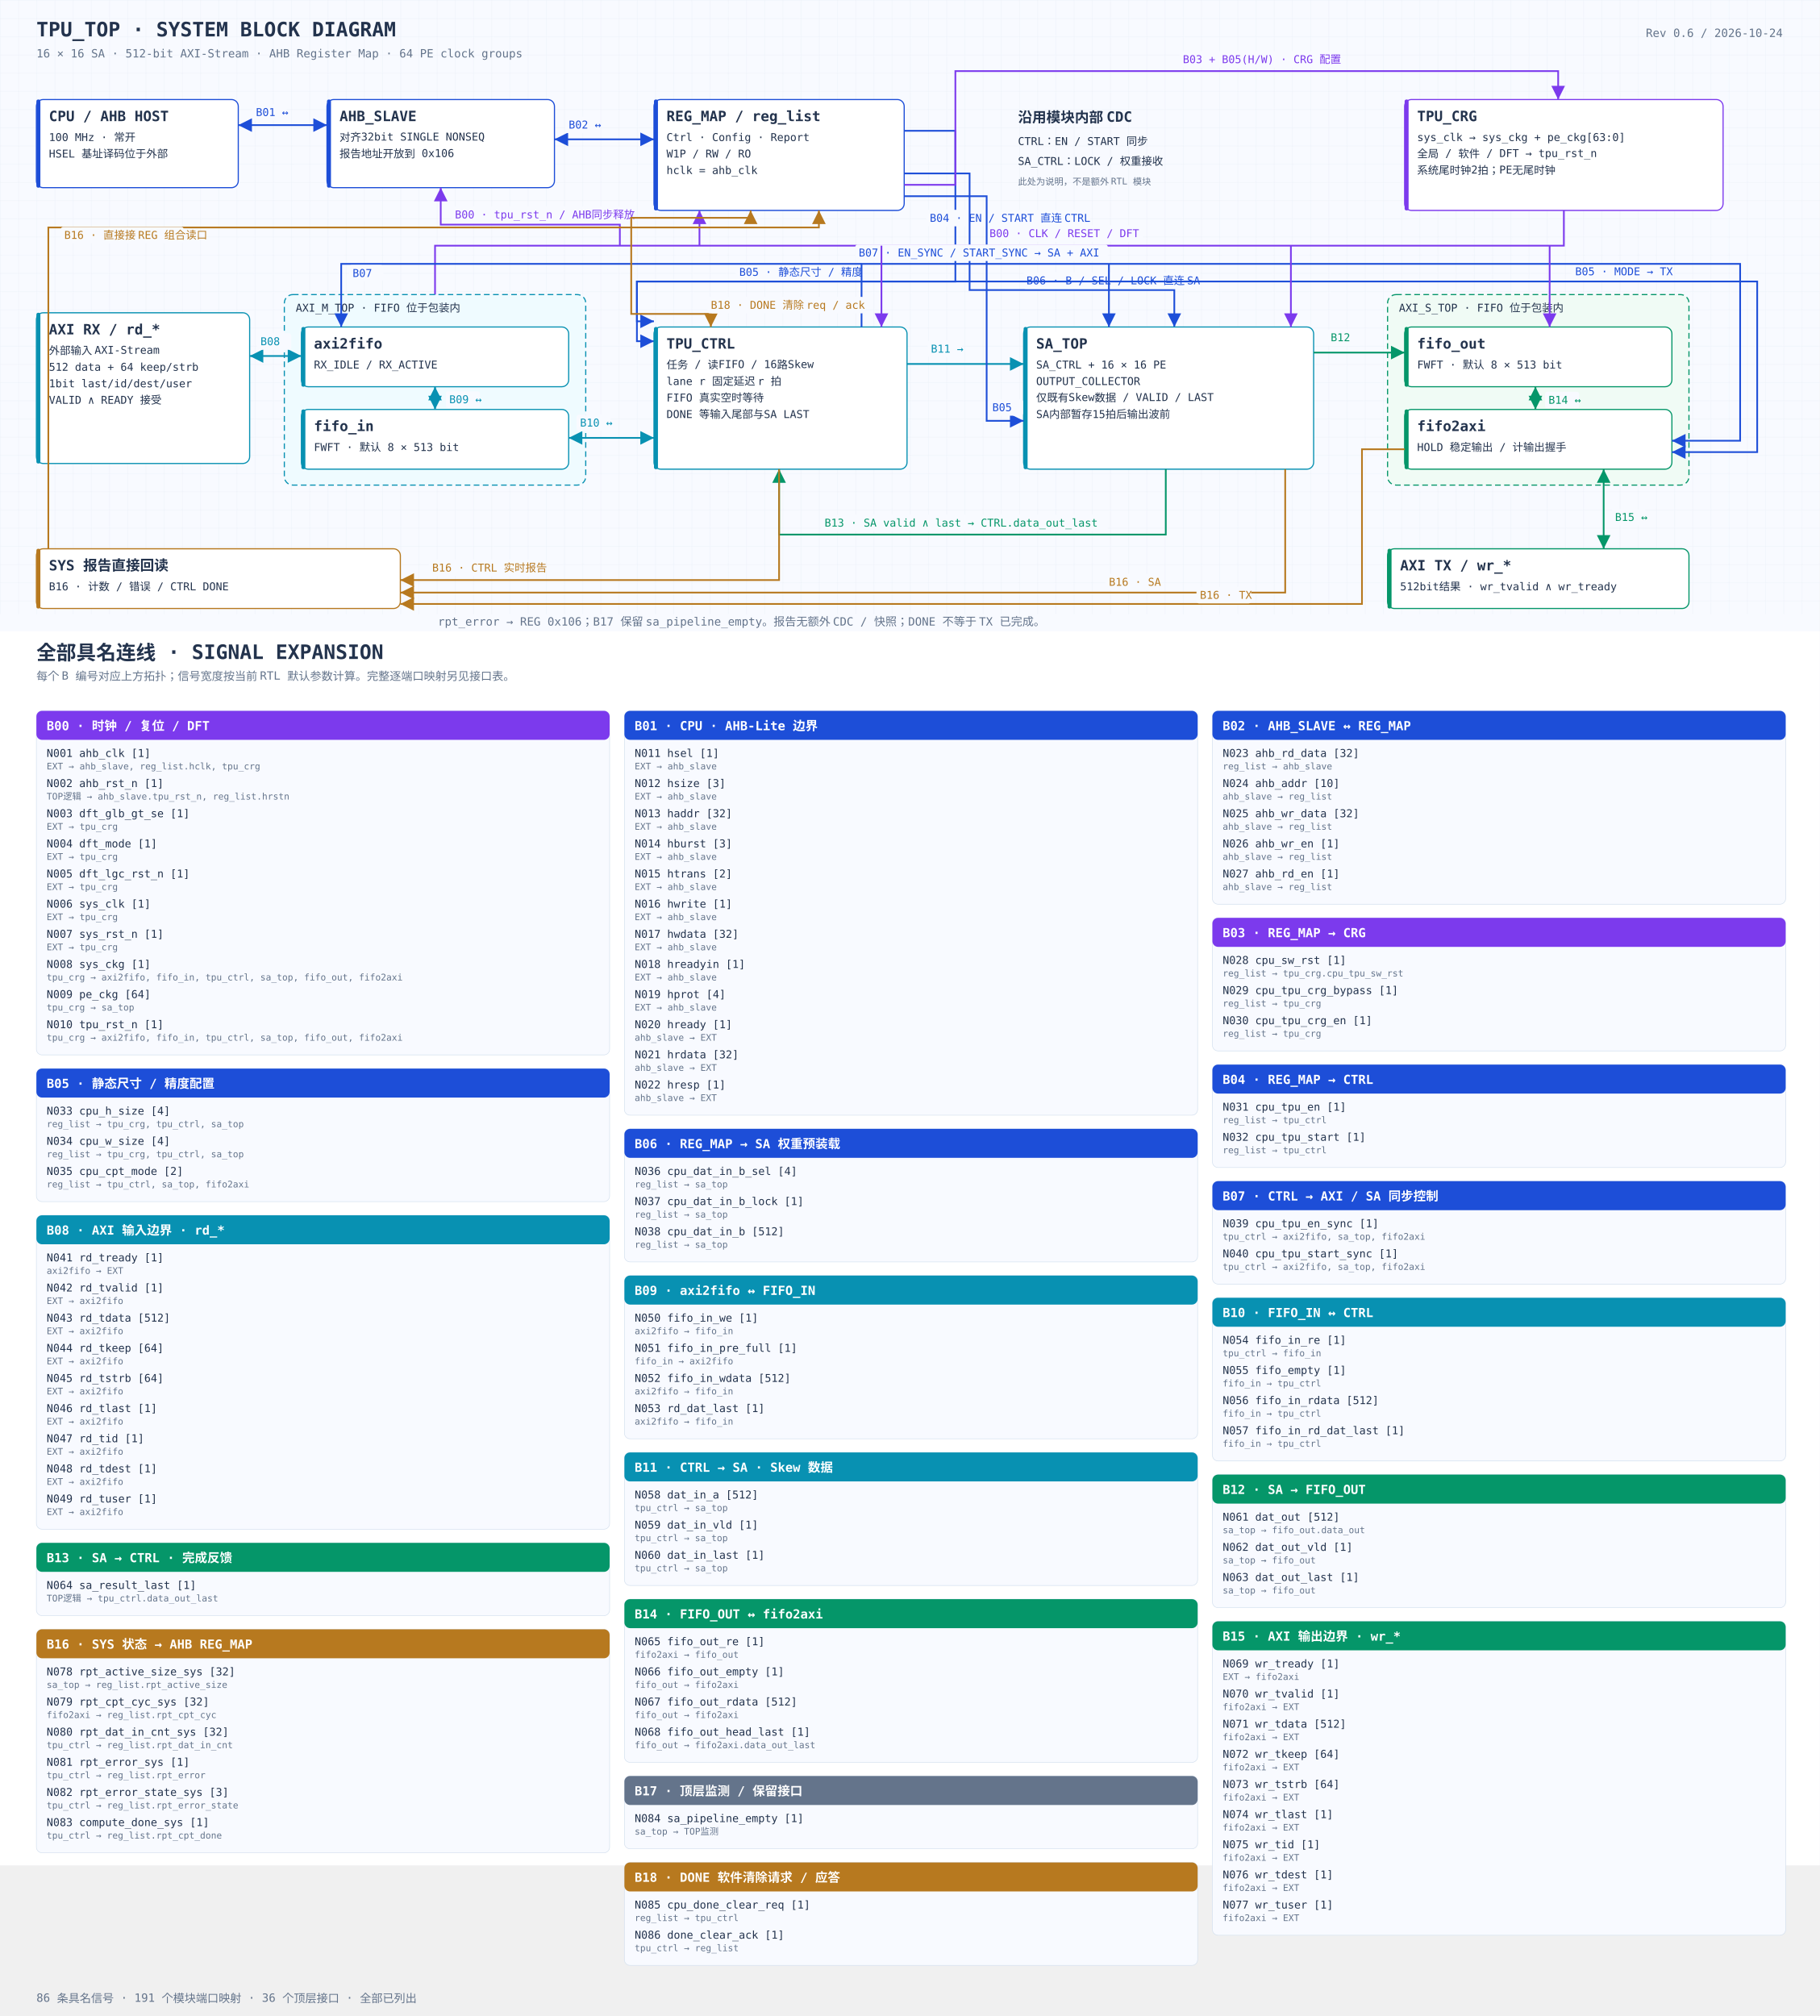
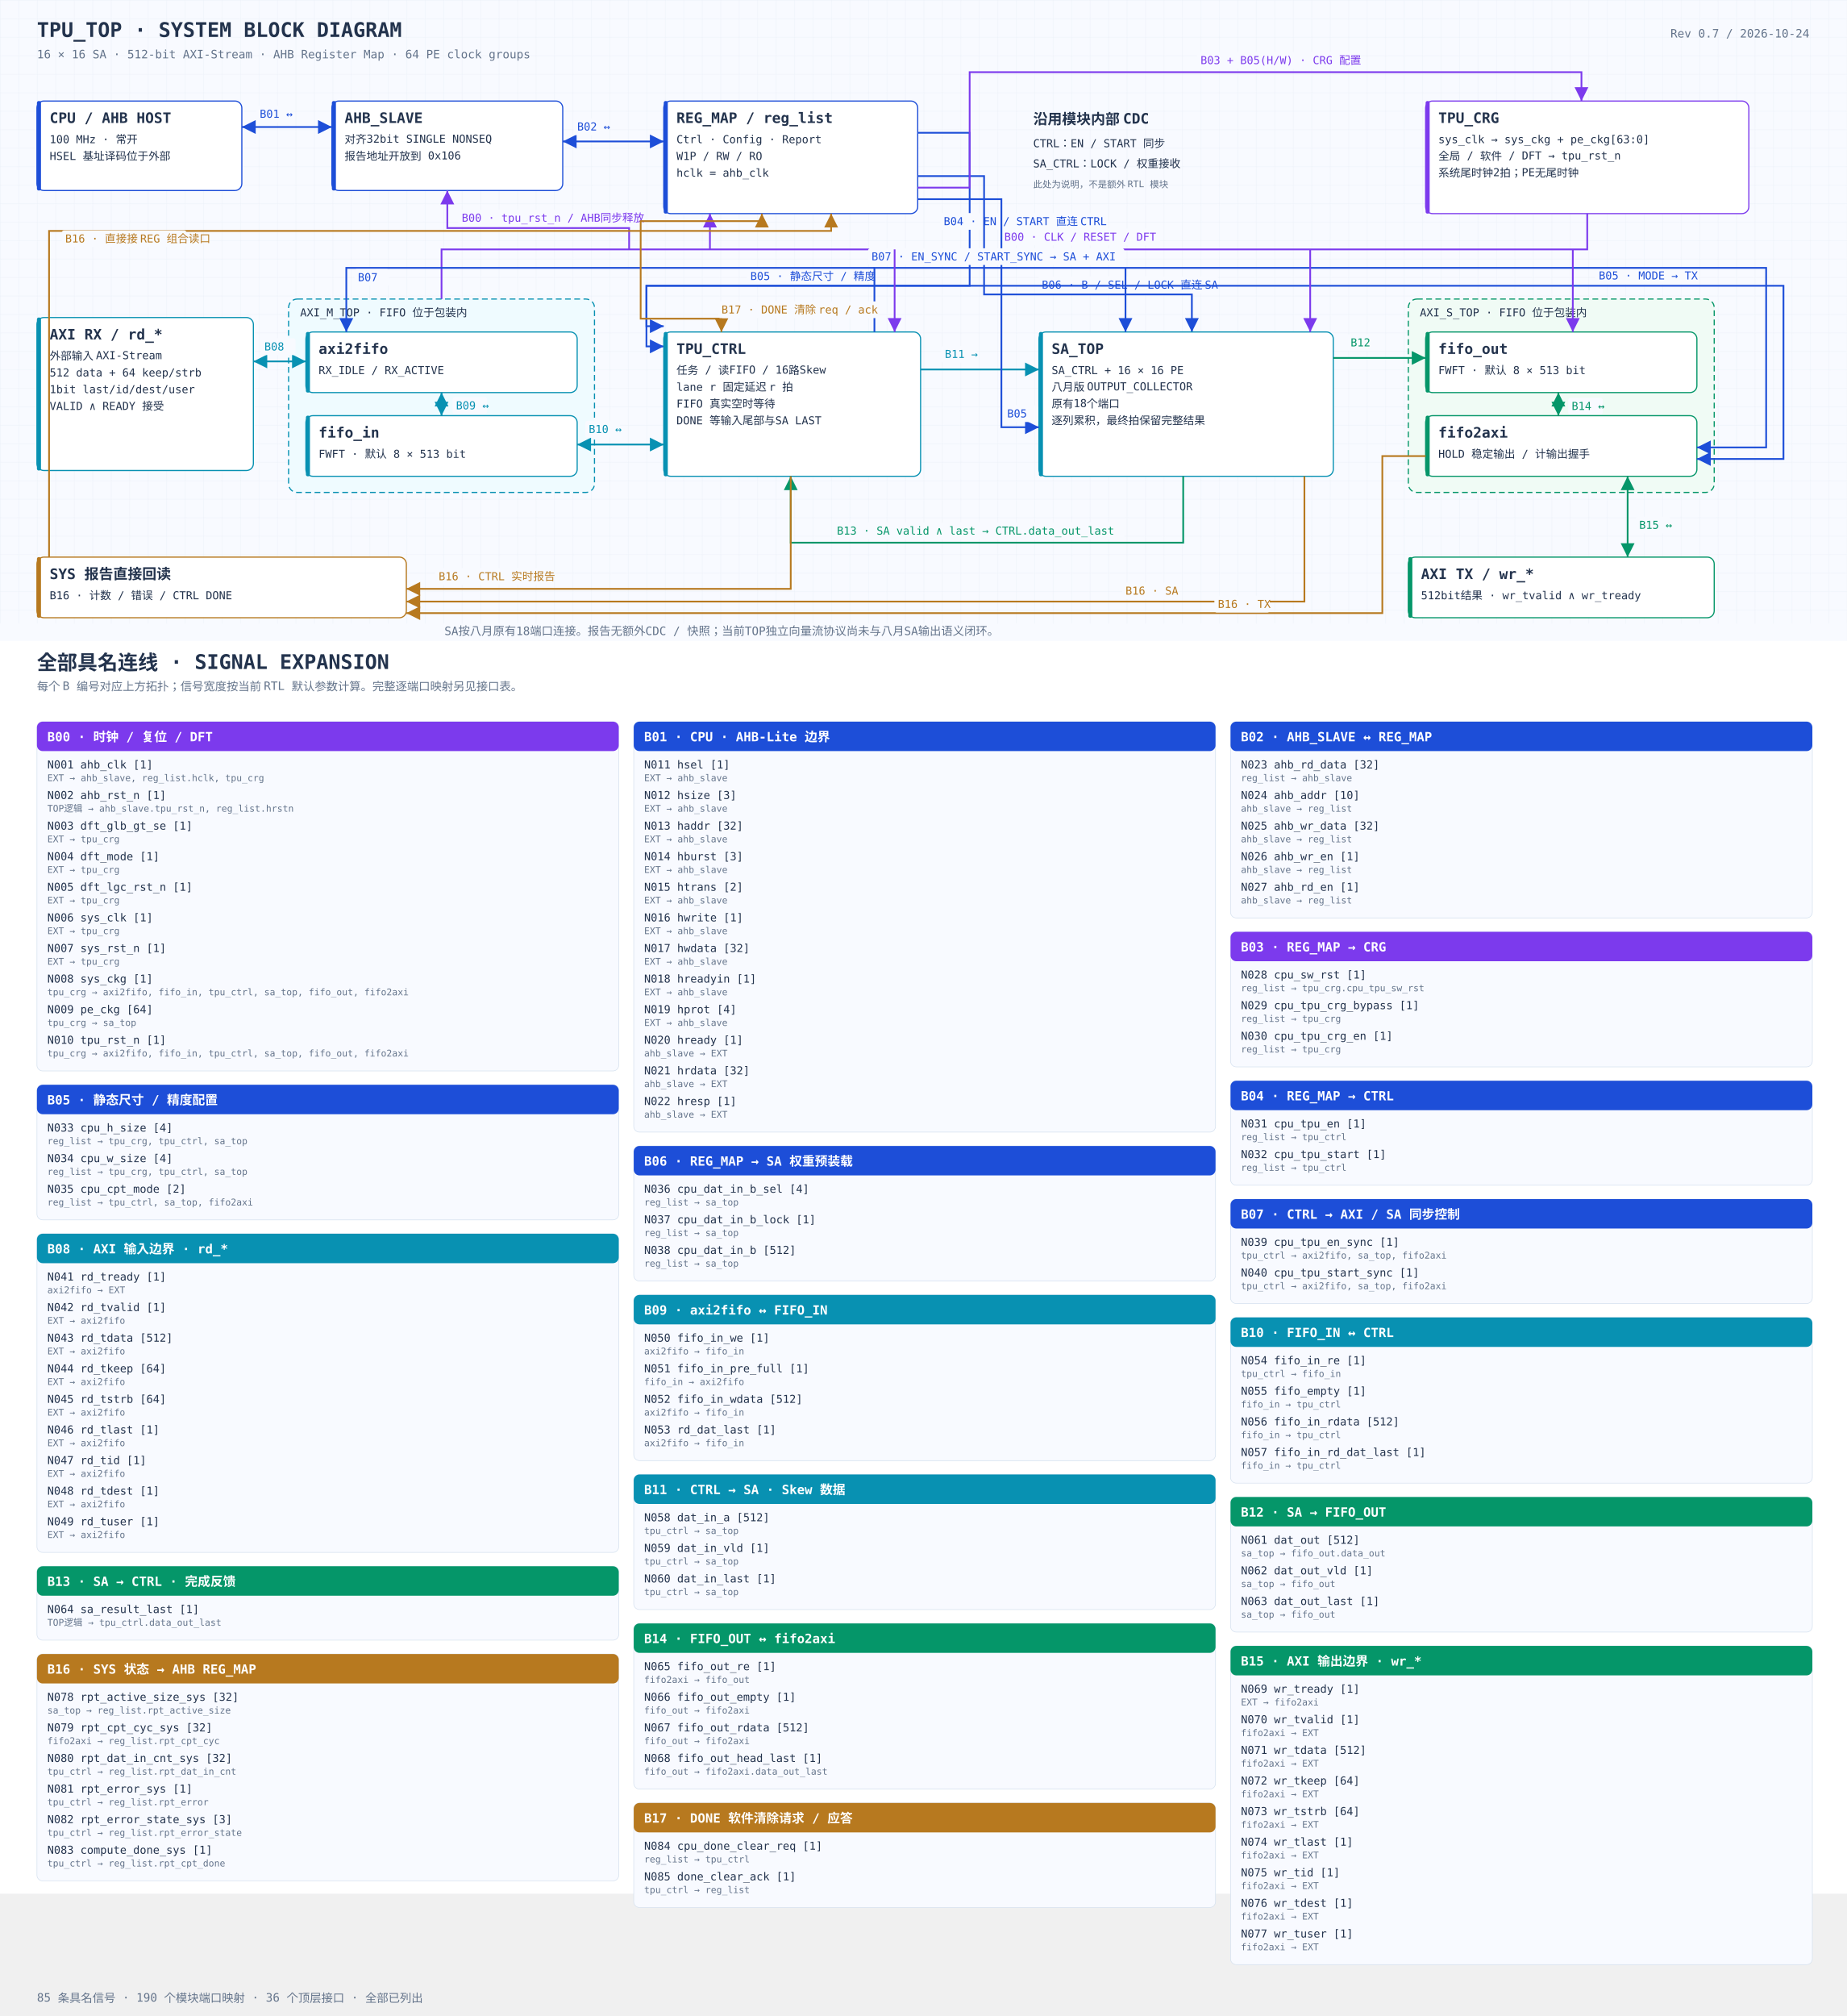
- <svg xmlns="http://www.w3.org/2000/svg" width="3200" height="3545" viewBox="0 0 3200 3545" role="img" aria-labelledby="title desc">
+ <svg xmlns="http://www.w3.org/2000/svg" width="3200" height="3492" viewBox="0 0 3200 3492" role="img" aria-labelledby="title desc">
  <defs>
    <marker id="arr" markerWidth="10" markerHeight="10" refX="8" refY="4" orient="auto-start-reverse">
      <path d="M0,0 L8,4 L0,8" fill="context-stroke" />
    </marker>
    <pattern id="grid" width="32" height="32" patternUnits="userSpaceOnUse">
      <path d="M32 0H0V32" fill="none" stroke="#e9eef6" stroke-width="1" />
    </pattern>
  </defs>
  <style>text{font-family:Consolas,"Microsoft YaHei",monospace;fill:#23334d}.title{font-size:35px;font-weight:700}.sub{font-size:20px;fill:#64748b}.block-title{font-size:25px;font-weight:700}.detail{font-size:19px}.route-title{font-size:22px;font-weight:700}.sig{font-size:19px}.tiny{font-size:16px;fill:#64748b}.wire{fill:none;stroke-width:3;marker-end:url(#arr)}.box{fill:white;stroke:#b8c9df;stroke-width:2}.block{cursor:pointer}.block:hover rect{stroke:#1d4ed8;stroke-width:4}.dashed{stroke-dasharray:9 7}</style>
  <rect width="3200" height="3280" fill="#f8faff" />
  <rect width="3200" height="1080" fill="url(#grid)" />
  <text x="64" y="64" class="title">TPU_TOP · SYSTEM BLOCK DIAGRAM</text>
  <text x="64" y="101" class="sub">16 × 16 SA · 512-bit AXI-Stream · AHB Register Map · 64 PE clock groups</text>
-   <text x="3135" y="65" text-anchor="end" class="sub">Rev 0.6 / 2026-10-24</text>
+   <text x="3135" y="65" text-anchor="end" class="sub">Rev 0.7 / 2026-10-24</text>
  <g class="block" data-module="external">
    <rect x="64" y="175" width="355" height="155" rx="12" class="box " style="stroke:#1d4ed8" />
    <rect x="64" y="175" width="7" height="155" rx="3" fill="#1d4ed8" />
    <text x="86" y="213" class="block-title">CPU / AHB HOST</text>
    <text x="86" y="248" class="detail">100 MHz · 常开</text>
    <text x="86" y="277" class="detail">HSEL 基址译码位于外部</text>
  </g>
  <g class="block" data-module="ahb_slave">
    <rect x="575" y="175" width="400" height="155" rx="12" class="box " style="stroke:#1d4ed8" />
    <rect x="575" y="175" width="7" height="155" rx="3" fill="#1d4ed8" />
    <text x="597" y="213" class="block-title">AHB_SLAVE</text>
    <text x="597" y="248" class="detail">对齐32bit SINGLE NONSEQ</text>
    <text x="597" y="277" class="detail">报告地址开放到 0x106</text>
  </g>
  <g class="block" data-module="reg_list">
    <rect x="1150" y="175" width="440" height="195" rx="12" class="box " style="stroke:#1d4ed8" />
    <rect x="1150" y="175" width="7" height="195" rx="3" fill="#1d4ed8" />
    <text x="1172" y="213" class="block-title">REG_MAP / reg_list</text>
    <text x="1172" y="248" class="detail">Ctrl · Config · Report</text>
    <text x="1172" y="277" class="detail">W1P / RW / RO</text>
    <text x="1172" y="306" class="detail">hclk = ahb_clk</text>
  </g>
  <text x="1790" y="215" class="block-title">沿用模块内部 CDC</text>
  <text x="1790" y="255" class="detail">CTRL：EN / START 同步</text>
  <text x="1790" y="290" class="detail">SA_CTRL：LOCK / 权重接收</text>
  <text x="1790" y="325" class="tiny">此处为说明，不是额外 RTL 模块</text>
  <g class="block" data-module="tpu_crg">
    <rect x="2470" y="175" width="560" height="195" rx="12" class="box " style="stroke:#7c3aed" />
    <rect x="2470" y="175" width="7" height="195" rx="3" fill="#7c3aed" />
    <text x="2492" y="213" class="block-title">TPU_CRG</text>
    <text x="2492" y="248" class="detail">sys_clk → sys_ckg + pe_ckg[63:0]</text>
    <text x="2492" y="277" class="detail">全局 / 软件 / DFT → tpu_rst_n</text>
    <text x="2492" y="306" class="detail">系统尾时钟2拍；PE无尾时钟</text>
  </g>
  <path d="M419 220H575" class="wire" stroke="#1d4ed8" marker-start="url(#arr)" />
  <rect x="444" y="183" width="60" height="29" rx="4" fill="#f8faff" />
  <text x="450" y="204" class="detail" style="fill:#1d4ed8">B01 ↔</text>
  <path d="M975 245H1150" class="wire" stroke="#1d4ed8" marker-start="url(#arr)" />
  <rect x="994" y="205" width="60" height="29" rx="4" fill="#f8faff" />
  <text x="1000" y="226" class="detail" style="fill:#1d4ed8">B02 ↔</text>
  <path d="M1590 230H1680V495H1120V600H1150" class="wire" stroke="#1d4ed8" />
  <rect x="1629" y="369" width="288" height="29" rx="4" fill="#f8faff" />
  <text x="1635" y="390" class="detail" style="fill:#1d4ed8">B04 · EN / START 直连 CTRL</text>
  <path d="M1590 305H1705V510H2065V575" class="wire" stroke="#1d4ed8" />
  <rect x="1799" y="479" width="312" height="29" rx="4" fill="#f8faff" />
  <text x="1805" y="500" class="detail" style="fill:#1d4ed8">B06 · B / SEL / LOCK 直连 SA</text>
  <path d="M1590 325H1680V125H2740V175" class="wire" stroke="#7c3aed" />
  <rect x="2074" y="90" width="276" height="29" rx="4" fill="#f8faff" />
  <text x="2080" y="111" class="detail" style="fill:#7c3aed">B03 + B05(H/W) · CRG 配置</text>
  <path d="M2750 370V432H765V575" class="wire" stroke="#7c3aed" />
  <rect x="1734" y="396" width="276" height="29" rx="4" fill="#f8faff" />
  <text x="1740" y="417" class="detail" style="fill:#7c3aed">B00 · CLK / RESET / DFT</text>
  <path d="M1090 432V395H775V330" class="wire" stroke="#7c3aed" />
  <rect x="794" y="363" width="300" height="29" rx="4" fill="#f8faff" />
  <text x="800" y="384" class="detail" style="fill:#7c3aed">B00 · tpu_rst_n / AHB同步释放</text>
  <path d="M1230 432V370" class="wire" stroke="#7c3aed" />
  <g class="block" data-module="external">
    <rect x="64" y="550" width="375" height="265" rx="12" class="box " style="stroke:#0891b2" />
    <rect x="64" y="550" width="7" height="265" rx="3" fill="#0891b2" />
    <text x="86" y="588" class="block-title">AXI RX / rd_*</text>
    <text x="86" y="623" class="detail">外部输入 AXI-Stream</text>
    <text x="86" y="652" class="detail">512 data + 64 keep/strb</text>
    <text x="86" y="681" class="detail">1bit last/id/dest/user</text>
    <text x="86" y="710" class="detail">VALID ∧ READY 接受</text>
  </g>
  <rect x="500" y="518" width="530" height="335" rx="15" fill="#effbff" stroke="#0891b2" stroke-width="2" stroke-dasharray="10 6" />
  <text x="520" y="548" class="detail">AXI_M_TOP · FIFO 位于包装内</text>
  <g class="block" data-module="axi2fifo">
    <rect x="530" y="575" width="470" height="105" rx="12" class="box " style="stroke:#0891b2" />
    <rect x="530" y="575" width="7" height="105" rx="3" fill="#0891b2" />
    <text x="552" y="613" class="block-title">axi2fifo</text>
    <text x="552" y="648" class="detail">RX_IDLE / RX_ACTIVE</text>
  </g>
  <g class="block" data-module="fifo_in">
    <rect x="530" y="720" width="470" height="105" rx="12" class="box " style="stroke:#0891b2" />
    <rect x="530" y="720" width="7" height="105" rx="3" fill="#0891b2" />
    <text x="552" y="758" class="block-title">fifo_in</text>
    <text x="552" y="793" class="detail">FWFT · 默认 8 × 513 bit</text>
  </g>
  <g class="block" data-module="tpu_ctrl">
    <rect x="1150" y="575" width="445" height="250" rx="12" class="box " style="stroke:#0891b2" />
    <rect x="1150" y="575" width="7" height="250" rx="3" fill="#0891b2" />
    <text x="1172" y="613" class="block-title">TPU_CTRL</text>
    <text x="1172" y="648" class="detail">任务 / 读FIFO / 16路Skew</text>
    <text x="1172" y="677" class="detail">lane r 固定延迟 r 拍</text>
    <text x="1172" y="706" class="detail">FIFO 真实空时等待</text>
    <text x="1172" y="735" class="detail">DONE 等输入尾部与SA LAST</text>
  </g>
  <g class="block" data-module="sa_top">
    <rect x="1800" y="575" width="510" height="250" rx="12" class="box " style="stroke:#0891b2" />
    <rect x="1800" y="575" width="7" height="250" rx="3" fill="#0891b2" />
    <text x="1822" y="613" class="block-title">SA_TOP</text>
    <text x="1822" y="648" class="detail">SA_CTRL + 16 × 16 PE</text>
-     <text x="1822" y="677" class="detail">OUTPUT_COLLECTOR</text>
-     <text x="1822" y="706" class="detail">仅既有Skew数据 / VALID / LAST</text>
-     <text x="1822" y="735" class="detail">SA内部暂存15拍后输出波前</text>
+     <text x="1822" y="677" class="detail">八月版 OUTPUT_COLLECTOR</text>
+     <text x="1822" y="706" class="detail">原有18个端口</text>
+     <text x="1822" y="735" class="detail">逐列累积，最终拍保留完整结果</text>
  </g>
  <rect x="2440" y="518" width="530" height="335" rx="15" fill="#f0fbf5" stroke="#059669" stroke-width="2" stroke-dasharray="10 6" />
  <text x="2460" y="548" class="detail">AXI_S_TOP · FIFO 位于包装内</text>
  <g class="block" data-module="fifo_out">
    <rect x="2470" y="575" width="470" height="105" rx="12" class="box " style="stroke:#059669" />
    <rect x="2470" y="575" width="7" height="105" rx="3" fill="#059669" />
    <text x="2492" y="613" class="block-title">fifo_out</text>
    <text x="2492" y="648" class="detail">FWFT · 默认 8 × 513 bit</text>
  </g>
  <g class="block" data-module="fifo2axi">
    <rect x="2470" y="720" width="470" height="105" rx="12" class="box " style="stroke:#059669" />
    <rect x="2470" y="720" width="7" height="105" rx="3" fill="#059669" />
    <text x="2492" y="758" class="block-title">fifo2axi</text>
    <text x="2492" y="793" class="detail">HOLD 稳定输出 / 计输出握手</text>
  </g>
  <path d="M439 626H530" class="wire" stroke="#0891b2" marker-start="url(#arr)" />
  <rect x="452" y="586" width="60" height="29" rx="4" fill="#f8faff" />
  <text x="458" y="607" class="detail" style="fill:#0891b2">B08</text>
  <path d="M765 680V720" class="wire" stroke="#0891b2" marker-start="url(#arr)" />
  <rect x="784" y="688" width="60" height="29" rx="4" fill="#f8faff" />
  <text x="790" y="709" class="detail" style="fill:#0891b2">B09 ↔</text>
  <path d="M1000 770H1150" class="wire" stroke="#0891b2" marker-start="url(#arr)" />
  <rect x="1014" y="729" width="60" height="29" rx="4" fill="#f8faff" />
  <text x="1020" y="750" class="detail" style="fill:#0891b2">B10 ↔</text>
  <path d="M1595 640H1800" class="wire" stroke="#0891b2" />
  <rect x="1631" y="599" width="60" height="29" rx="4" fill="#f8faff" />
  <text x="1637" y="620" class="detail" style="fill:#0891b2">B11 →</text>
  <path d="M2310 620H2470" class="wire" stroke="#059669" />
  <rect x="2334" y="579" width="60" height="29" rx="4" fill="#f8faff" />
  <text x="2340" y="600" class="detail" style="fill:#059669">B12</text>
  <path d="M2050 825V940H1370V825" class="wire" stroke="#059669" />
  <rect x="1444" y="905" width="504" height="29" rx="4" fill="#f8faff" />
  <text x="1450" y="926" class="detail" style="fill:#059669">B13 · SA valid ∧ last → CTRL.data_out_last</text>
  <path d="M2700 680V720" class="wire" stroke="#059669" marker-start="url(#arr)" />
  <rect x="2717" y="689" width="60" height="29" rx="4" fill="#f8faff" />
  <text x="2723" y="710" class="detail" style="fill:#059669">B14 ↔</text>
  <g class="block" data-module="external">
    <rect x="2440" y="965" width="530" height="105" rx="12" class="box " style="stroke:#059669" />
    <rect x="2440" y="965" width="7" height="105" rx="3" fill="#059669" />
    <text x="2462" y="1003" class="block-title">AXI TX / wr_*</text>
    <text x="2462" y="1038" class="detail">512bit结果 · wr_tvalid ∧ wr_tready</text>
  </g>
  <path d="M2820 825V965" class="wire" stroke="#059669" marker-start="url(#arr)" />
  <rect x="2834" y="895" width="60" height="29" rx="4" fill="#f8faff" />
  <text x="2840" y="916" class="detail" style="fill:#059669">B15 ↔</text>
  <path d="M1590 345H1735V495H1120V565H1150" class="wire" stroke="#1d4ed8" />
  <rect x="1294" y="464" width="180" height="29" rx="4" fill="#f8faff" />
  <text x="1300" y="485" class="detail" style="fill:#1d4ed8">B05 · 静态尺寸 / 精度</text>
  <path d="M1735 495V740H1800" class="wire" stroke="#1d4ed8" />
  <rect x="1739" y="702" width="60" height="29" rx="4" fill="#f8faff" />
  <text x="1745" y="723" class="detail" style="fill:#1d4ed8">B05</text>
  <path d="M1735 495H3090V795H2940" class="wire" stroke="#1d4ed8" />
  <rect x="2764" y="463" width="180" height="29" rx="4" fill="#f8faff" />
  <text x="2770" y="484" class="detail" style="fill:#1d4ed8">B05 · MODE → TX</text>
  <path d="M1515 575V464H3060V775H2940" class="wire" stroke="#1d4ed8" />
  <rect x="1504" y="430" width="444" height="29" rx="4" fill="#f8faff" />
  <text x="1510" y="451" class="detail" style="fill:#1d4ed8">B07 · EN_SYNC / START_SYNC → SA + AXI</text>
  <path d="M1515 464H600V575" class="wire" stroke="#1d4ed8" />
  <rect x="614" y="466" width="60" height="29" rx="4" fill="#f8faff" />
  <text x="620" y="487" class="detail" style="fill:#1d4ed8">B07</text>
  <path d="M1950 464V575" class="wire" stroke="#1d4ed8" />
  <path d="M1550 432V575" class="wire" stroke="#7c3aed" />
  <path d="M2270 432V575" class="wire" stroke="#7c3aed" />
  <path d="M2725 432V575" class="wire" stroke="#7c3aed" />
  <g class="block" data-module="status">
    <rect x="64" y="965" width="640" height="105" rx="12" class="box " style="stroke:#b7791f" />
    <rect x="64" y="965" width="7" height="105" rx="3" fill="#b7791f" />
    <text x="86" y="1003" class="block-title">SYS 报告直接回读</text>
    <text x="86" y="1038" class="detail">B16 · 计数 / 错误 / CTRL DONE</text>
  </g>
  <path d="M1370 825V1020H704" class="wire" stroke="#b7791f" />
  <rect x="754" y="984" width="180" height="29" rx="4" fill="#f8faff" />
  <text x="760" y="1005" class="detail" style="fill:#b7791f">B16 · CTRL 实时报告</text>
  <path d="M2260 825V1042H704" class="wire" stroke="#b7791f" />
  <rect x="1944" y="1009" width="96" height="29" rx="4" fill="#f8faff" />
  <text x="1950" y="1030" class="detail" style="fill:#b7791f">B16 · SA</text>
  <path d="M2470 790H2395V1062H704" class="wire" stroke="#b7791f" />
  <rect x="2104" y="1032" width="96" height="29" rx="4" fill="#f8faff" />
  <text x="2110" y="1053" class="detail" style="fill:#b7791f">B16 · TX</text>
  <path d="M85 965V400H1440V370" class="wire" stroke="#b7791f" />
  <rect x="107" y="399" width="216" height="29" rx="4" fill="#f8faff" />
  <text x="113" y="420" class="detail" style="fill:#b7791f">B16 · 直接接 REG 组合读口</text>
  <path d="M1320 370V383H1110V552H1250V575" class="wire" stroke="#b7791f" marker-start="url(#arr)" />
  <rect x="1244" y="522" width="276" height="29" rx="4" fill="#f8faff" />
-   <text x="1250" y="543" class="detail" style="fill:#b7791f">B18 · DONE 清除 req / ack</text>
-   <text x="770" y="1100" class="sub">rpt_error → REG 0x106；B17 保留 sa_pipeline_empty。报告无额外 CDC / 快照；DONE 不等于 TX 已完成。</text>
+   <text x="1250" y="543" class="detail" style="fill:#b7791f">B17 · DONE 清除 req / ack</text>
+   <text x="770" y="1100" class="sub">SA按八月原有18端口连接。报告无额外CDC / 快照；当前TOP独立向量流协议尚未与八月SA输出语义闭环。</text>
  <rect x="0" y="1110" width="3200" height="2170" fill="white" />
  <text x="64" y="1160" class="title">全部具名连线 · SIGNAL EXPANSION</text>
  <text x="64" y="1196" class="sub">每个 B 编号对应上方拓扑；信号宽度按当前 RTL 默认参数计算。完整逐端口映射另见接口表。</text>
  <g data-netgroup="system">
    <rect x="64" y="1250" width="1008" height="605" rx="10" fill="#f8faff" stroke="#d4e0ee" />
    <rect x="64" y="1250" width="1008" height="51" rx="10" fill="#7c3aed" />
    <text x="82" y="1284" class="route-title" style="fill:white">B00 · 时钟 / 复位 / DFT</text>
    <text x="82" y="1331" class="sig" data-net="ahb_clk">N001  ahb_clk [1]</text>
    <text x="82" y="1353" class="tiny">EXT → ahb_slave, reg_list.hclk, tpu_crg</text>
    <text x="82" y="1384" class="sig" data-net="ahb_rst_n">N002  ahb_rst_n [1]</text>
    <text x="82" y="1406" class="tiny">TOP逻辑 → ahb_slave.tpu_rst_n, reg_list.hrstn</text>
    <text x="82" y="1437" class="sig" data-net="dft_glb_gt_se">N003  dft_glb_gt_se [1]</text>
    <text x="82" y="1459" class="tiny">EXT → tpu_crg</text>
    <text x="82" y="1490" class="sig" data-net="dft_mode">N004  dft_mode [1]</text>
    <text x="82" y="1512" class="tiny">EXT → tpu_crg</text>
    <text x="82" y="1543" class="sig" data-net="dft_lgc_rst_n">N005  dft_lgc_rst_n [1]</text>
    <text x="82" y="1565" class="tiny">EXT → tpu_crg</text>
    <text x="82" y="1596" class="sig" data-net="sys_clk">N006  sys_clk [1]</text>
    <text x="82" y="1618" class="tiny">EXT → tpu_crg</text>
    <text x="82" y="1649" class="sig" data-net="sys_rst_n">N007  sys_rst_n [1]</text>
    <text x="82" y="1671" class="tiny">EXT → tpu_crg</text>
    <text x="82" y="1702" class="sig" data-net="sys_ckg">N008  sys_ckg [1]</text>
    <text x="82" y="1724" class="tiny">tpu_crg → axi2fifo, fifo_in, tpu_ctrl, sa_top, fifo_out, fifo2axi</text>
    <text x="82" y="1755" class="sig" data-net="pe_ckg">N009  pe_ckg [64]</text>
    <text x="82" y="1777" class="tiny">tpu_crg → sa_top</text>
    <text x="82" y="1808" class="sig" data-net="tpu_rst_n">N010  tpu_rst_n [1]</text>
    <text x="82" y="1830" class="tiny">tpu_crg → axi2fifo, fifo_in, tpu_ctrl, sa_top, fifo_out, fifo2axi</text>
  </g>
  <g data-netgroup="staticcfg">
    <rect x="64" y="1879" width="1008" height="234" rx="10" fill="#f8faff" stroke="#d4e0ee" />
    <rect x="64" y="1879" width="1008" height="51" rx="10" fill="#1d4ed8" />
    <text x="82" y="1913" class="route-title" style="fill:white">B05 · 静态尺寸 / 精度配置</text>
    <text x="82" y="1960" class="sig" data-net="cpu_h_size">N033  cpu_h_size [4]</text>
    <text x="82" y="1982" class="tiny">reg_list → tpu_crg, tpu_ctrl, sa_top</text>
    <text x="82" y="2013" class="sig" data-net="cpu_w_size">N034  cpu_w_size [4]</text>
    <text x="82" y="2035" class="tiny">reg_list → tpu_crg, tpu_ctrl, sa_top</text>
    <text x="82" y="2066" class="sig" data-net="cpu_cpt_mode">N035  cpu_cpt_mode [2]</text>
    <text x="82" y="2088" class="tiny">reg_list → tpu_ctrl, sa_top, fifo2axi</text>
  </g>
  <g data-netgroup="rx">
    <rect x="64" y="2137" width="1008" height="552" rx="10" fill="#f8faff" stroke="#d4e0ee" />
    <rect x="64" y="2137" width="1008" height="51" rx="10" fill="#0891b2" />
    <text x="82" y="2171" class="route-title" style="fill:white">B08 · AXI 输入边界 · rd_*</text>
    <text x="82" y="2218" class="sig" data-net="rd_tready">N041  rd_tready [1]</text>
    <text x="82" y="2240" class="tiny">axi2fifo → EXT</text>
    <text x="82" y="2271" class="sig" data-net="rd_tvalid">N042  rd_tvalid [1]</text>
    <text x="82" y="2293" class="tiny">EXT → axi2fifo</text>
    <text x="82" y="2324" class="sig" data-net="rd_tdata">N043  rd_tdata [512]</text>
    <text x="82" y="2346" class="tiny">EXT → axi2fifo</text>
    <text x="82" y="2377" class="sig" data-net="rd_tkeep">N044  rd_tkeep [64]</text>
    <text x="82" y="2399" class="tiny">EXT → axi2fifo</text>
    <text x="82" y="2430" class="sig" data-net="rd_tstrb">N045  rd_tstrb [64]</text>
    <text x="82" y="2452" class="tiny">EXT → axi2fifo</text>
    <text x="82" y="2483" class="sig" data-net="rd_tlast">N046  rd_tlast [1]</text>
    <text x="82" y="2505" class="tiny">EXT → axi2fifo</text>
    <text x="82" y="2536" class="sig" data-net="rd_tid">N047  rd_tid [1]</text>
    <text x="82" y="2558" class="tiny">EXT → axi2fifo</text>
    <text x="82" y="2589" class="sig" data-net="rd_tdest">N048  rd_tdest [1]</text>
    <text x="82" y="2611" class="tiny">EXT → axi2fifo</text>
    <text x="82" y="2642" class="sig" data-net="rd_tuser">N049  rd_tuser [1]</text>
    <text x="82" y="2664" class="tiny">EXT → axi2fifo</text>
  </g>
  <g data-netgroup="lastfeedback">
    <rect x="64" y="2713" width="1008" height="128" rx="10" fill="#f8faff" stroke="#d4e0ee" />
    <rect x="64" y="2713" width="1008" height="51" rx="10" fill="#059669" />
    <text x="82" y="2747" class="route-title" style="fill:white">B13 · SA → CTRL · 完成反馈</text>
    <text x="82" y="2794" class="sig" data-net="sa_result_last">N064  sa_result_last [1]</text>
    <text x="82" y="2816" class="tiny">TOP逻辑 → tpu_ctrl.data_out_last</text>
  </g>
  <g data-netgroup="status">
    <rect x="64" y="2865" width="1008" height="393" rx="10" fill="#f8faff" stroke="#d4e0ee" />
    <rect x="64" y="2865" width="1008" height="51" rx="10" fill="#b7791f" />
    <text x="82" y="2899" class="route-title" style="fill:white">B16 · SYS 状态 → AHB REG_MAP</text>
    <text x="82" y="2946" class="sig" data-net="rpt_active_size_sys">N078  rpt_active_size_sys [32]</text>
    <text x="82" y="2968" class="tiny">sa_top → reg_list.rpt_active_size</text>
    <text x="82" y="2999" class="sig" data-net="rpt_cpt_cyc_sys">N079  rpt_cpt_cyc_sys [32]</text>
    <text x="82" y="3021" class="tiny">fifo2axi → reg_list.rpt_cpt_cyc</text>
    <text x="82" y="3052" class="sig" data-net="rpt_dat_in_cnt_sys">N080  rpt_dat_in_cnt_sys [32]</text>
    <text x="82" y="3074" class="tiny">tpu_ctrl → reg_list.rpt_dat_in_cnt</text>
    <text x="82" y="3105" class="sig" data-net="rpt_error_sys">N081  rpt_error_sys [1]</text>
    <text x="82" y="3127" class="tiny">tpu_ctrl → reg_list.rpt_error</text>
    <text x="82" y="3158" class="sig" data-net="rpt_error_state_sys">N082  rpt_error_state_sys [3]</text>
    <text x="82" y="3180" class="tiny">tpu_ctrl → reg_list.rpt_error_state</text>
    <text x="82" y="3211" class="sig" data-net="compute_done_sys">N083  compute_done_sys [1]</text>
    <text x="82" y="3233" class="tiny">tpu_ctrl → reg_list.rpt_cpt_done</text>
  </g>
  <g data-netgroup="ahb">
    <rect x="1098" y="1250" width="1008" height="711" rx="10" fill="#f8faff" stroke="#d4e0ee" />
    <rect x="1098" y="1250" width="1008" height="51" rx="10" fill="#1d4ed8" />
    <text x="1116" y="1284" class="route-title" style="fill:white">B01 · CPU · AHB-Lite 边界</text>
    <text x="1116" y="1331" class="sig" data-net="hsel">N011  hsel [1]</text>
    <text x="1116" y="1353" class="tiny">EXT → ahb_slave</text>
    <text x="1116" y="1384" class="sig" data-net="hsize">N012  hsize [3]</text>
    <text x="1116" y="1406" class="tiny">EXT → ahb_slave</text>
    <text x="1116" y="1437" class="sig" data-net="haddr">N013  haddr [32]</text>
    <text x="1116" y="1459" class="tiny">EXT → ahb_slave</text>
    <text x="1116" y="1490" class="sig" data-net="hburst">N014  hburst [3]</text>
    <text x="1116" y="1512" class="tiny">EXT → ahb_slave</text>
    <text x="1116" y="1543" class="sig" data-net="htrans">N015  htrans [2]</text>
    <text x="1116" y="1565" class="tiny">EXT → ahb_slave</text>
    <text x="1116" y="1596" class="sig" data-net="hwrite">N016  hwrite [1]</text>
    <text x="1116" y="1618" class="tiny">EXT → ahb_slave</text>
    <text x="1116" y="1649" class="sig" data-net="hwdata">N017  hwdata [32]</text>
    <text x="1116" y="1671" class="tiny">EXT → ahb_slave</text>
    <text x="1116" y="1702" class="sig" data-net="hreadyin">N018  hreadyin [1]</text>
    <text x="1116" y="1724" class="tiny">EXT → ahb_slave</text>
    <text x="1116" y="1755" class="sig" data-net="hprot">N019  hprot [4]</text>
    <text x="1116" y="1777" class="tiny">EXT → ahb_slave</text>
    <text x="1116" y="1808" class="sig" data-net="hready">N020  hready [1]</text>
    <text x="1116" y="1830" class="tiny">ahb_slave → EXT</text>
    <text x="1116" y="1861" class="sig" data-net="hrdata">N021  hrdata [32]</text>
    <text x="1116" y="1883" class="tiny">ahb_slave → EXT</text>
    <text x="1116" y="1914" class="sig" data-net="hresp">N022  hresp [1]</text>
    <text x="1116" y="1936" class="tiny">ahb_slave → EXT</text>
  </g>
  <g data-netgroup="weight">
    <rect x="1098" y="1985" width="1008" height="234" rx="10" fill="#f8faff" stroke="#d4e0ee" />
    <rect x="1098" y="1985" width="1008" height="51" rx="10" fill="#1d4ed8" />
    <text x="1116" y="2019" class="route-title" style="fill:white">B06 · REG_MAP → SA 权重预装载</text>
    <text x="1116" y="2066" class="sig" data-net="cpu_dat_in_b_sel">N036  cpu_dat_in_b_sel [4]</text>
    <text x="1116" y="2088" class="tiny">reg_list → sa_top</text>
    <text x="1116" y="2119" class="sig" data-net="cpu_dat_in_b_lock">N037  cpu_dat_in_b_lock [1]</text>
    <text x="1116" y="2141" class="tiny">reg_list → sa_top</text>
    <text x="1116" y="2172" class="sig" data-net="cpu_dat_in_b">N038  cpu_dat_in_b [512]</text>
    <text x="1116" y="2194" class="tiny">reg_list → sa_top</text>
  </g>
  <g data-netgroup="rxwrite">
    <rect x="1098" y="2243" width="1008" height="287" rx="10" fill="#f8faff" stroke="#d4e0ee" />
    <rect x="1098" y="2243" width="1008" height="51" rx="10" fill="#0891b2" />
    <text x="1116" y="2277" class="route-title" style="fill:white">B09 · axi2fifo ↔ FIFO_IN</text>
    <text x="1116" y="2324" class="sig" data-net="fifo_in_we">N050  fifo_in_we [1]</text>
    <text x="1116" y="2346" class="tiny">axi2fifo → fifo_in</text>
    <text x="1116" y="2377" class="sig" data-net="fifo_in_pre_full">N051  fifo_in_pre_full [1]</text>
    <text x="1116" y="2399" class="tiny">fifo_in → axi2fifo</text>
    <text x="1116" y="2430" class="sig" data-net="fifo_in_wdata">N052  fifo_in_wdata [512]</text>
    <text x="1116" y="2452" class="tiny">axi2fifo → fifo_in</text>
    <text x="1116" y="2483" class="sig" data-net="rd_dat_last">N053  rd_dat_last [1]</text>
    <text x="1116" y="2505" class="tiny">axi2fifo → fifo_in</text>
  </g>
  <g data-netgroup="skew">
    <rect x="1098" y="2554" width="1008" height="234" rx="10" fill="#f8faff" stroke="#d4e0ee" />
    <rect x="1098" y="2554" width="1008" height="51" rx="10" fill="#0891b2" />
    <text x="1116" y="2588" class="route-title" style="fill:white">B11 · CTRL → SA · Skew 数据</text>
    <text x="1116" y="2635" class="sig" data-net="dat_in_a">N058  dat_in_a [512]</text>
    <text x="1116" y="2657" class="tiny">tpu_ctrl → sa_top</text>
    <text x="1116" y="2688" class="sig" data-net="dat_in_vld">N059  dat_in_vld [1]</text>
    <text x="1116" y="2710" class="tiny">tpu_ctrl → sa_top</text>
    <text x="1116" y="2741" class="sig" data-net="dat_in_last">N060  dat_in_last [1]</text>
    <text x="1116" y="2763" class="tiny">tpu_ctrl → sa_top</text>
  </g>
  <g data-netgroup="txread">
    <rect x="1098" y="2812" width="1008" height="287" rx="10" fill="#f8faff" stroke="#d4e0ee" />
    <rect x="1098" y="2812" width="1008" height="51" rx="10" fill="#059669" />
    <text x="1116" y="2846" class="route-title" style="fill:white">B14 · FIFO_OUT ↔ fifo2axi</text>
    <text x="1116" y="2893" class="sig" data-net="fifo_out_re">N065  fifo_out_re [1]</text>
    <text x="1116" y="2915" class="tiny">fifo2axi → fifo_out</text>
    <text x="1116" y="2946" class="sig" data-net="fifo_out_empty">N066  fifo_out_empty [1]</text>
    <text x="1116" y="2968" class="tiny">fifo_out → fifo2axi</text>
    <text x="1116" y="2999" class="sig" data-net="fifo_out_rdata">N067  fifo_out_rdata [512]</text>
    <text x="1116" y="3021" class="tiny">fifo_out → fifo2axi</text>
    <text x="1116" y="3052" class="sig" data-net="fifo_out_head_last">N068  fifo_out_head_last [1]</text>
    <text x="1116" y="3074" class="tiny">fifo_out → fifo2axi.data_out_last</text>
  </g>
-   <g data-netgroup="monitor">
-     <rect x="1098" y="3123" width="1008" height="128" rx="10" fill="#f8faff" stroke="#d4e0ee" />
-     <rect x="1098" y="3123" width="1008" height="51" rx="10" fill="#64748b" />
-     <text x="1116" y="3157" class="route-title" style="fill:white">B17 · 顶层监测 / 保留接口</text>
-     <text x="1116" y="3204" class="sig" data-net="sa_pipeline_empty">N084  sa_pipeline_empty [1]</text>
-     <text x="1116" y="3226" class="tiny">sa_top → TOP监测</text>
-   </g>
  <g data-netgroup="doneclear">
-     <rect x="1098" y="3275" width="1008" height="181" rx="10" fill="#f8faff" stroke="#d4e0ee" />
-     <rect x="1098" y="3275" width="1008" height="51" rx="10" fill="#b7791f" />
-     <text x="1116" y="3309" class="route-title" style="fill:white">B18 · DONE 软件清除请求 / 应答</text>
-     <text x="1116" y="3356" class="sig" data-net="cpu_done_clear_req">N085  cpu_done_clear_req [1]</text>
-     <text x="1116" y="3378" class="tiny">reg_list → tpu_ctrl</text>
-     <text x="1116" y="3409" class="sig" data-net="done_clear_ack">N086  done_clear_ack [1]</text>
-     <text x="1116" y="3431" class="tiny">tpu_ctrl → reg_list</text>
+     <rect x="1098" y="3123" width="1008" height="181" rx="10" fill="#f8faff" stroke="#d4e0ee" />
+     <rect x="1098" y="3123" width="1008" height="51" rx="10" fill="#b7791f" />
+     <text x="1116" y="3157" class="route-title" style="fill:white">B17 · DONE 软件清除请求 / 应答</text>
+     <text x="1116" y="3204" class="sig" data-net="cpu_done_clear_req">N084  cpu_done_clear_req [1]</text>
+     <text x="1116" y="3226" class="tiny">reg_list → tpu_ctrl</text>
+     <text x="1116" y="3257" class="sig" data-net="done_clear_ack">N085  done_clear_ack [1]</text>
+     <text x="1116" y="3279" class="tiny">tpu_ctrl → reg_list</text>
  </g>
  <g data-netgroup="regbus">
    <rect x="2132" y="1250" width="1008" height="340" rx="10" fill="#f8faff" stroke="#d4e0ee" />
    <rect x="2132" y="1250" width="1008" height="51" rx="10" fill="#1d4ed8" />
    <text x="2150" y="1284" class="route-title" style="fill:white">B02 · AHB_SLAVE ↔ REG_MAP</text>
    <text x="2150" y="1331" class="sig" data-net="ahb_rd_data">N023  ahb_rd_data [32]</text>
    <text x="2150" y="1353" class="tiny">reg_list → ahb_slave</text>
    <text x="2150" y="1384" class="sig" data-net="ahb_addr">N024  ahb_addr [10]</text>
    <text x="2150" y="1406" class="tiny">ahb_slave → reg_list</text>
    <text x="2150" y="1437" class="sig" data-net="ahb_wr_data">N025  ahb_wr_data [32]</text>
    <text x="2150" y="1459" class="tiny">ahb_slave → reg_list</text>
    <text x="2150" y="1490" class="sig" data-net="ahb_wr_en">N026  ahb_wr_en [1]</text>
    <text x="2150" y="1512" class="tiny">ahb_slave → reg_list</text>
    <text x="2150" y="1543" class="sig" data-net="ahb_rd_en">N027  ahb_rd_en [1]</text>
    <text x="2150" y="1565" class="tiny">ahb_slave → reg_list</text>
  </g>
  <g data-netgroup="crgcfg">
    <rect x="2132" y="1614" width="1008" height="234" rx="10" fill="#f8faff" stroke="#d4e0ee" />
    <rect x="2132" y="1614" width="1008" height="51" rx="10" fill="#7c3aed" />
    <text x="2150" y="1648" class="route-title" style="fill:white">B03 · REG_MAP → CRG</text>
    <text x="2150" y="1695" class="sig" data-net="cpu_sw_rst">N028  cpu_sw_rst [1]</text>
    <text x="2150" y="1717" class="tiny">reg_list → tpu_crg.cpu_tpu_sw_rst</text>
    <text x="2150" y="1748" class="sig" data-net="cpu_tpu_crg_bypass">N029  cpu_tpu_crg_bypass [1]</text>
    <text x="2150" y="1770" class="tiny">reg_list → tpu_crg</text>
    <text x="2150" y="1801" class="sig" data-net="cpu_tpu_crg_en">N030  cpu_tpu_crg_en [1]</text>
    <text x="2150" y="1823" class="tiny">reg_list → tpu_crg</text>
  </g>
  <g data-netgroup="taskcfg">
    <rect x="2132" y="1872" width="1008" height="181" rx="10" fill="#f8faff" stroke="#d4e0ee" />
    <rect x="2132" y="1872" width="1008" height="51" rx="10" fill="#1d4ed8" />
    <text x="2150" y="1906" class="route-title" style="fill:white">B04 · REG_MAP → CTRL</text>
    <text x="2150" y="1953" class="sig" data-net="cpu_tpu_en">N031  cpu_tpu_en [1]</text>
    <text x="2150" y="1975" class="tiny">reg_list → tpu_ctrl</text>
    <text x="2150" y="2006" class="sig" data-net="cpu_tpu_start">N032  cpu_tpu_start [1]</text>
    <text x="2150" y="2028" class="tiny">reg_list → tpu_ctrl</text>
  </g>
  <g data-netgroup="sync">
    <rect x="2132" y="2077" width="1008" height="181" rx="10" fill="#f8faff" stroke="#d4e0ee" />
    <rect x="2132" y="2077" width="1008" height="51" rx="10" fill="#1d4ed8" />
    <text x="2150" y="2111" class="route-title" style="fill:white">B07 · CTRL → AXI / SA 同步控制</text>
    <text x="2150" y="2158" class="sig" data-net="cpu_tpu_en_sync">N039  cpu_tpu_en_sync [1]</text>
    <text x="2150" y="2180" class="tiny">tpu_ctrl → axi2fifo, sa_top, fifo2axi</text>
    <text x="2150" y="2211" class="sig" data-net="cpu_tpu_start_sync">N040  cpu_tpu_start_sync [1]</text>
    <text x="2150" y="2233" class="tiny">tpu_ctrl → axi2fifo, sa_top, fifo2axi</text>
  </g>
  <g data-netgroup="rxread">
    <rect x="2132" y="2282" width="1008" height="287" rx="10" fill="#f8faff" stroke="#d4e0ee" />
    <rect x="2132" y="2282" width="1008" height="51" rx="10" fill="#0891b2" />
    <text x="2150" y="2316" class="route-title" style="fill:white">B10 · FIFO_IN ↔ CTRL</text>
    <text x="2150" y="2363" class="sig" data-net="fifo_in_re">N054  fifo_in_re [1]</text>
    <text x="2150" y="2385" class="tiny">tpu_ctrl → fifo_in</text>
    <text x="2150" y="2416" class="sig" data-net="fifo_empty">N055  fifo_empty [1]</text>
    <text x="2150" y="2438" class="tiny">fifo_in → tpu_ctrl</text>
    <text x="2150" y="2469" class="sig" data-net="fifo_in_rdata">N056  fifo_in_rdata [512]</text>
    <text x="2150" y="2491" class="tiny">fifo_in → tpu_ctrl</text>
    <text x="2150" y="2522" class="sig" data-net="fifo_in_rd_dat_last">N057  fifo_in_rd_dat_last [1]</text>
    <text x="2150" y="2544" class="tiny">fifo_in → tpu_ctrl</text>
  </g>
  <g data-netgroup="result">
    <rect x="2132" y="2593" width="1008" height="234" rx="10" fill="#f8faff" stroke="#d4e0ee" />
    <rect x="2132" y="2593" width="1008" height="51" rx="10" fill="#059669" />
    <text x="2150" y="2627" class="route-title" style="fill:white">B12 · SA → FIFO_OUT</text>
    <text x="2150" y="2674" class="sig" data-net="dat_out">N061  dat_out [512]</text>
    <text x="2150" y="2696" class="tiny">sa_top → fifo_out.data_out</text>
    <text x="2150" y="2727" class="sig" data-net="dat_out_vld">N062  dat_out_vld [1]</text>
    <text x="2150" y="2749" class="tiny">sa_top → fifo_out</text>
    <text x="2150" y="2780" class="sig" data-net="dat_out_last">N063  dat_out_last [1]</text>
    <text x="2150" y="2802" class="tiny">sa_top → fifo_out</text>
  </g>
  <g data-netgroup="tx">
    <rect x="2132" y="2851" width="1008" height="552" rx="10" fill="#f8faff" stroke="#d4e0ee" />
    <rect x="2132" y="2851" width="1008" height="51" rx="10" fill="#059669" />
    <text x="2150" y="2885" class="route-title" style="fill:white">B15 · AXI 输出边界 · wr_*</text>
    <text x="2150" y="2932" class="sig" data-net="wr_tready">N069  wr_tready [1]</text>
    <text x="2150" y="2954" class="tiny">EXT → fifo2axi</text>
    <text x="2150" y="2985" class="sig" data-net="wr_tvalid">N070  wr_tvalid [1]</text>
    <text x="2150" y="3007" class="tiny">fifo2axi → EXT</text>
    <text x="2150" y="3038" class="sig" data-net="wr_tdata">N071  wr_tdata [512]</text>
    <text x="2150" y="3060" class="tiny">fifo2axi → EXT</text>
    <text x="2150" y="3091" class="sig" data-net="wr_tkeep">N072  wr_tkeep [64]</text>
    <text x="2150" y="3113" class="tiny">fifo2axi → EXT</text>
    <text x="2150" y="3144" class="sig" data-net="wr_tstrb">N073  wr_tstrb [64]</text>
    <text x="2150" y="3166" class="tiny">fifo2axi → EXT</text>
    <text x="2150" y="3197" class="sig" data-net="wr_tlast">N074  wr_tlast [1]</text>
    <text x="2150" y="3219" class="tiny">fifo2axi → EXT</text>
    <text x="2150" y="3250" class="sig" data-net="wr_tid">N075  wr_tid [1]</text>
    <text x="2150" y="3272" class="tiny">fifo2axi → EXT</text>
    <text x="2150" y="3303" class="sig" data-net="wr_tdest">N076  wr_tdest [1]</text>
    <text x="2150" y="3325" class="tiny">fifo2axi → EXT</text>
    <text x="2150" y="3356" class="sig" data-net="wr_tuser">N077  wr_tuser [1]</text>
    <text x="2150" y="3378" class="tiny">fifo2axi → EXT</text>
  </g>
-   <text x="64" y="3520" class="sub">86 条具名信号 · 191 个模块端口映射 · 36 个顶层接口 · 全部已列出</text>
+   <text x="64" y="3467" class="sub">85 条具名信号 · 190 个模块端口映射 · 36 个顶层接口 · 全部已列出</text>
</svg>
